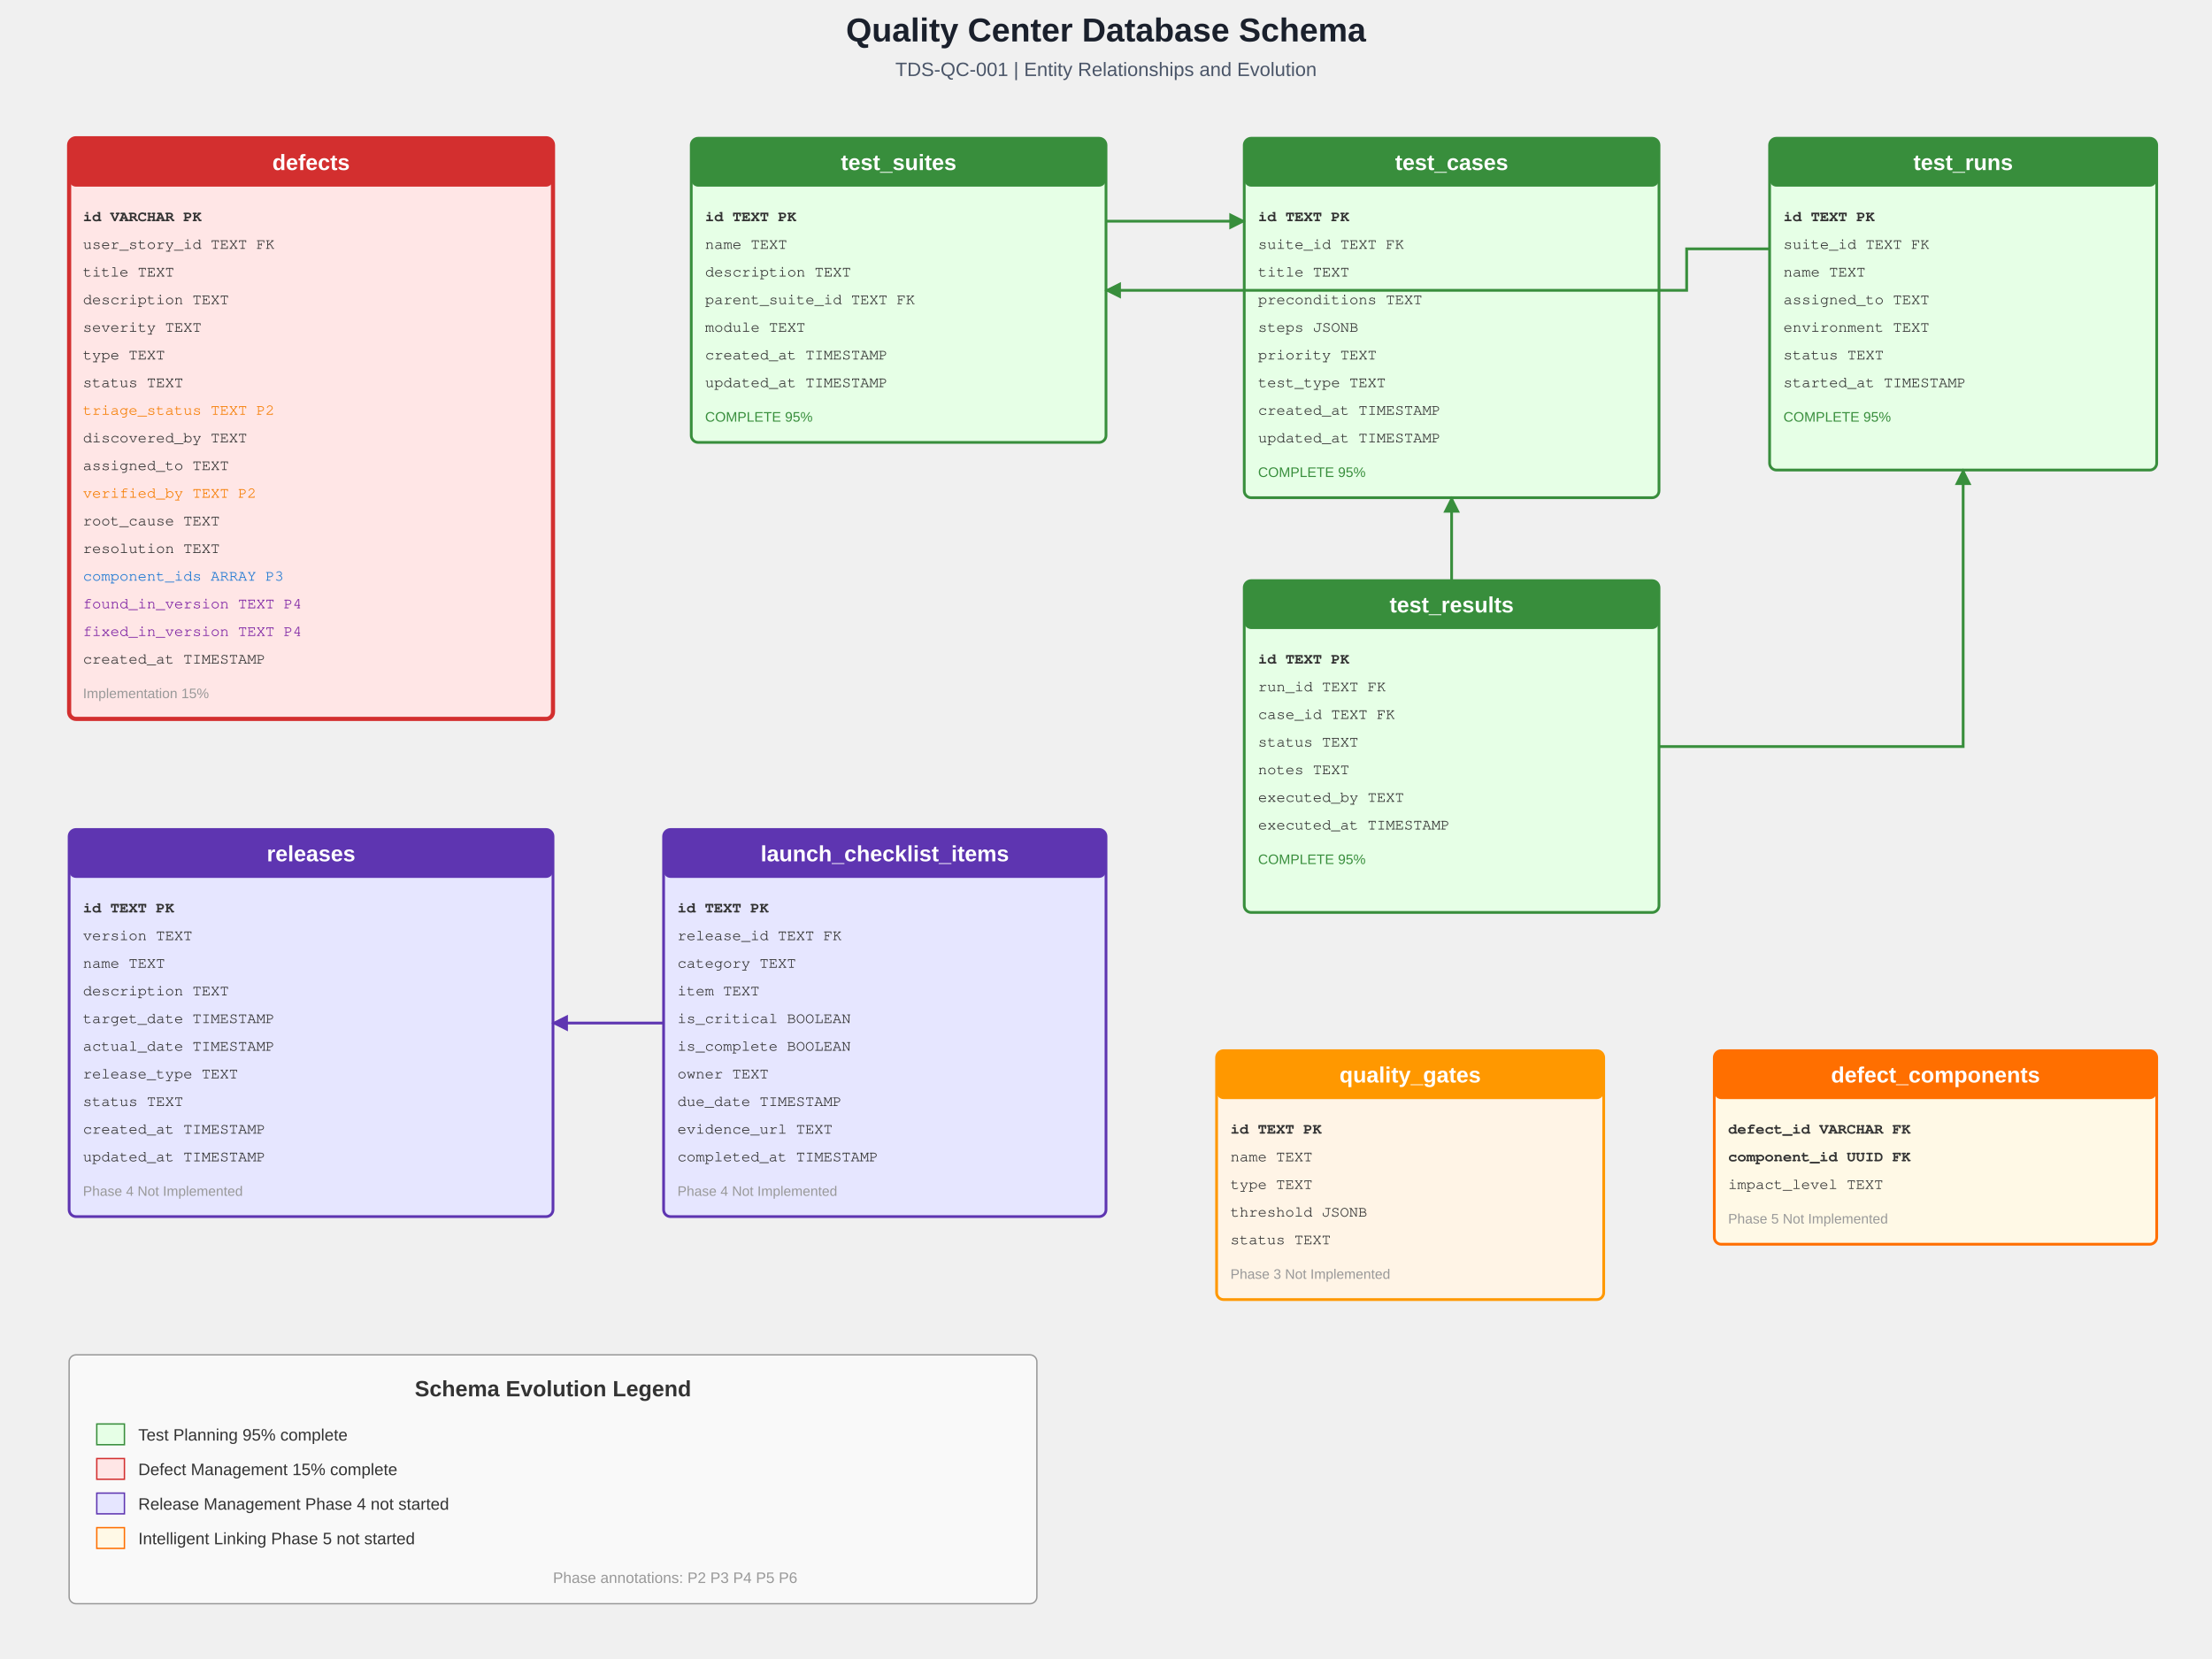
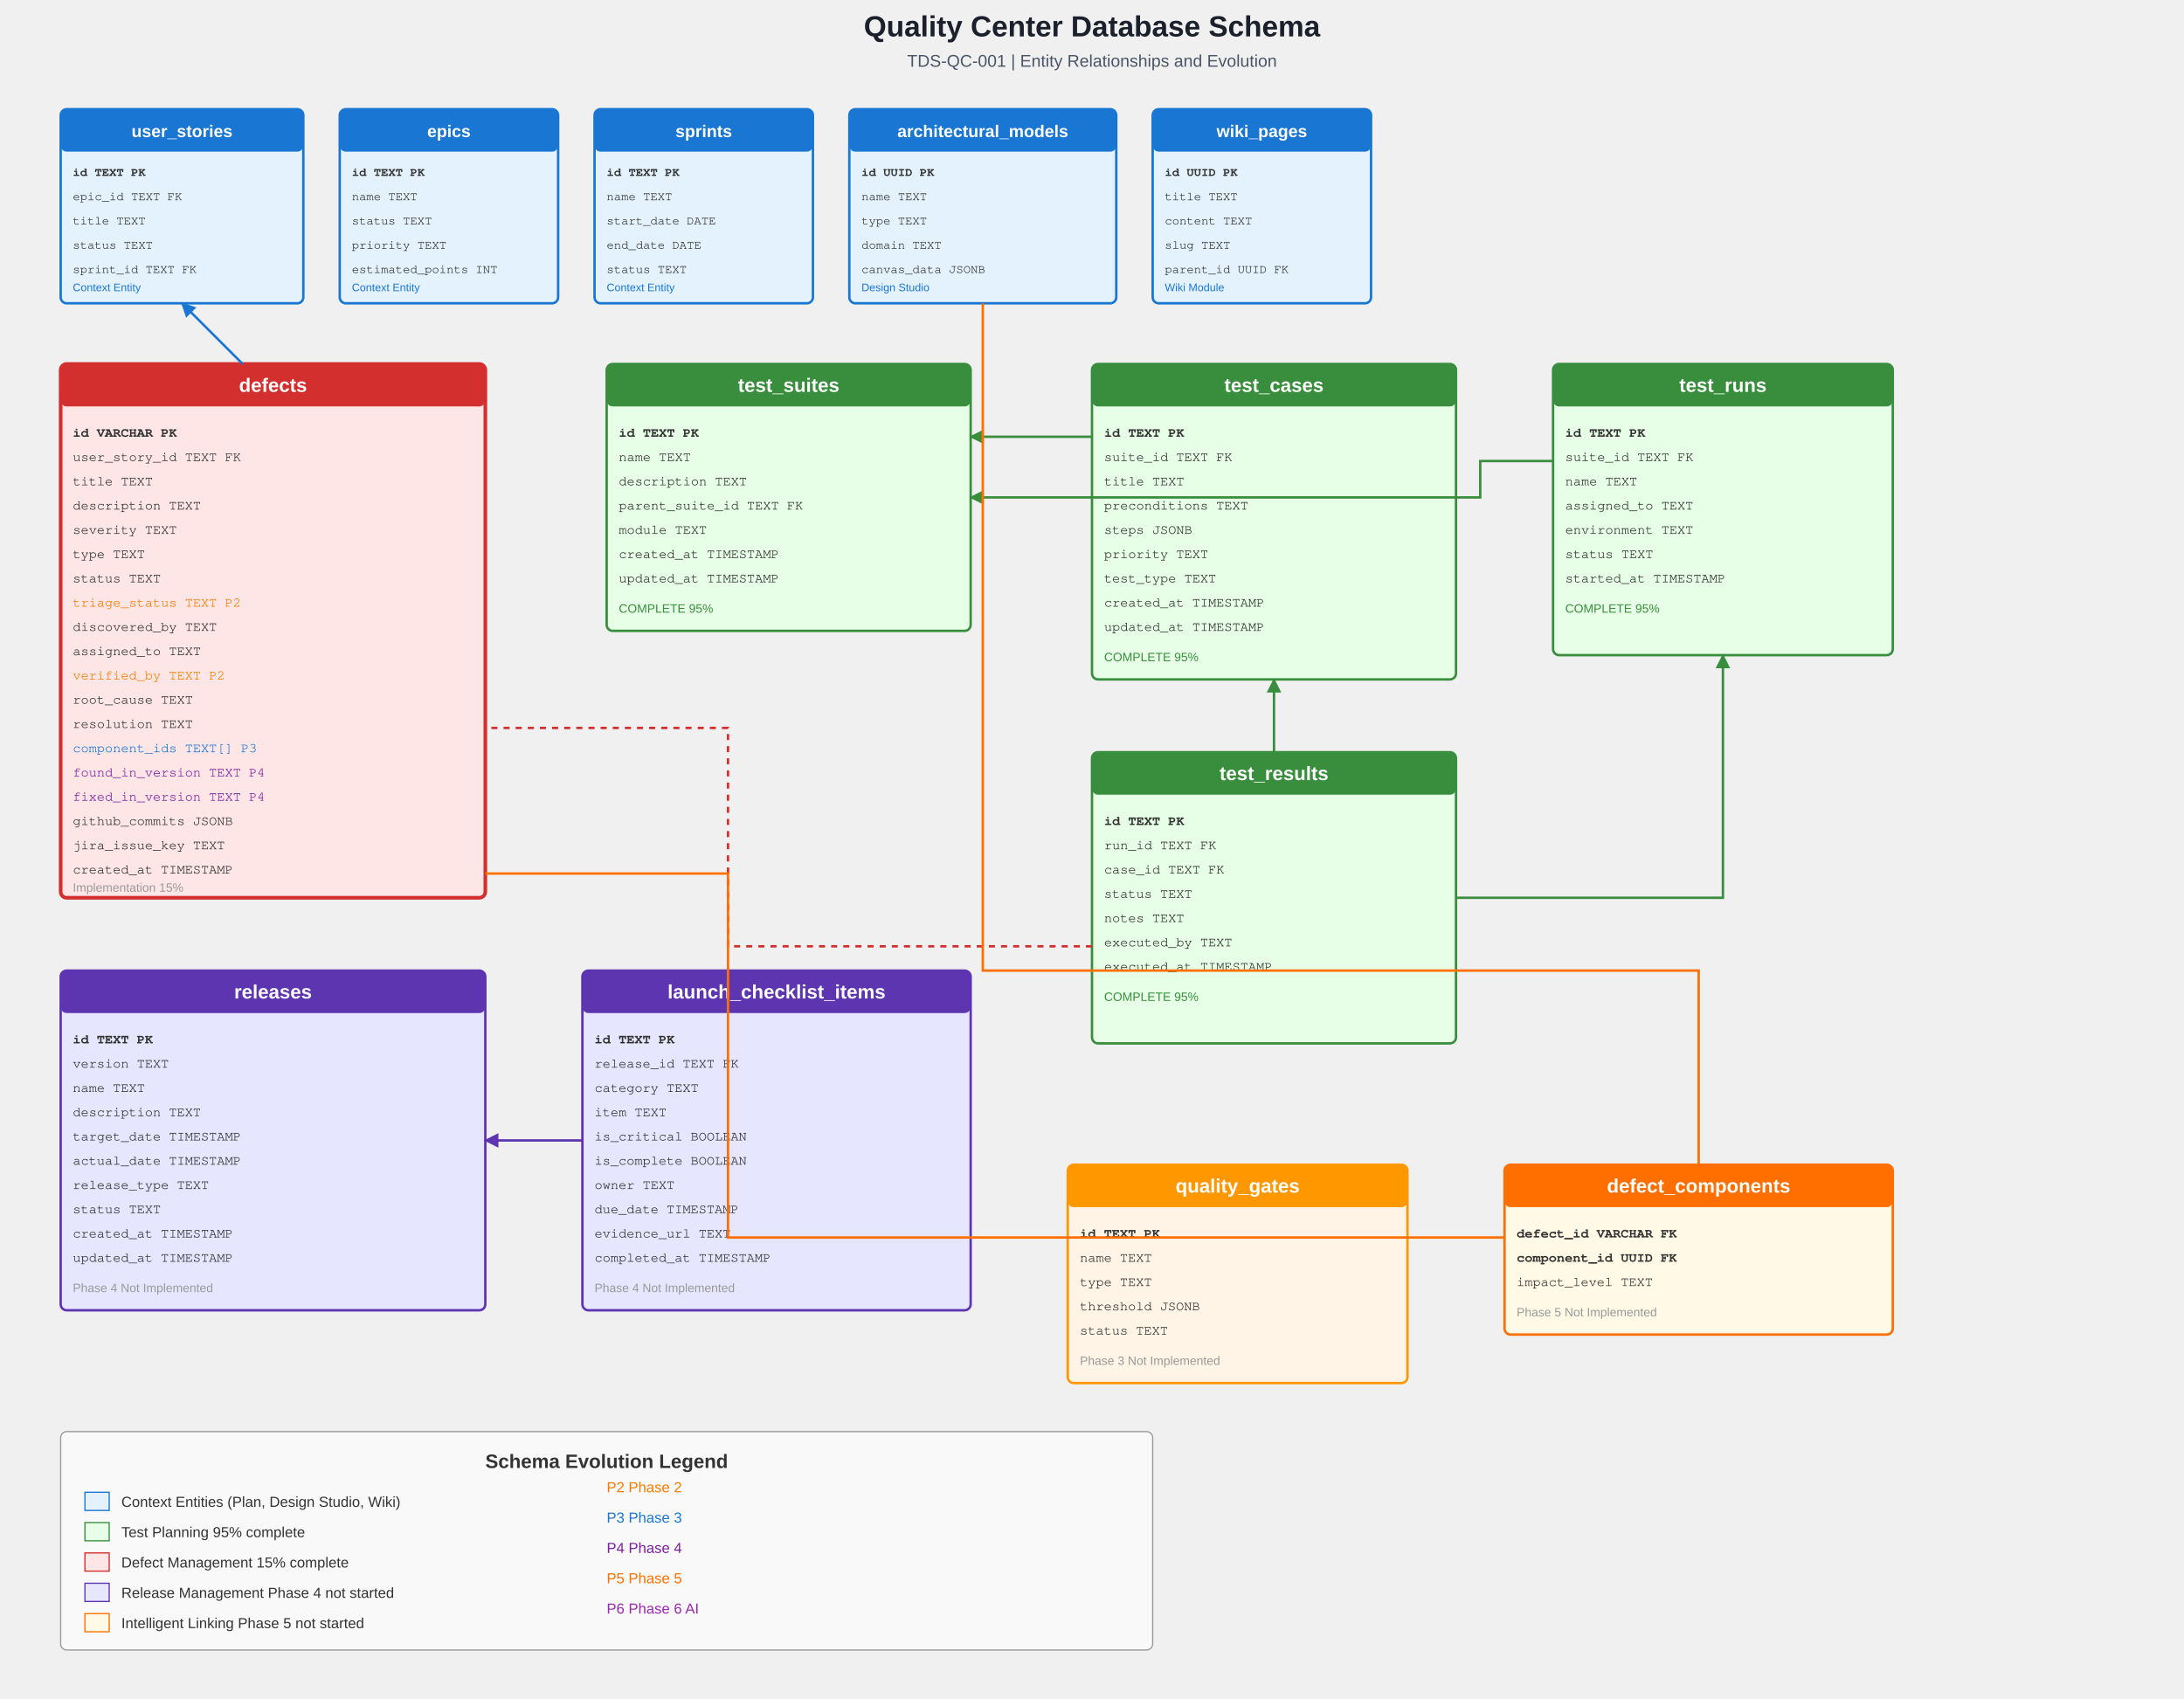
- <svg xmlns="http://www.w3.org/2000/svg" viewBox="0 0 1600 1200">
+ <svg xmlns="http://www.w3.org/2000/svg" viewBox="0 0 1800 1400">
  <defs>
    <marker id="arrow" viewBox="0 0 10 10" refX="9" refY="5" markerWidth="6" markerHeight="6" orient="auto">
      <path d="M 0 0 L 10 5 L 0 10 z" fill="#2d3748" />
    </marker>
    <marker id="arrow-green" viewBox="0 0 10 10" refX="9" refY="5" markerWidth="6" markerHeight="6" orient="auto">
      <path d="M 0 0 L 10 5 L 0 10 z" fill="#388e3c" />
    </marker>
    <marker id="arrow-purple" viewBox="0 0 10 10" refX="9" refY="5" markerWidth="6" markerHeight="6" orient="auto">
      <path d="M 0 0 L 10 5 L 0 10 z" fill="#5e35b1" />
    </marker>
+     <marker id="arrow-blue" viewBox="0 0 10 10" refX="9" refY="5" markerWidth="6" markerHeight="6" orient="auto">
+       <path d="M 0 0 L 10 5 L 0 10 z" fill="#1976d2" />
+     </marker>
  </defs>
-   <text x="800" y="30" font-family="Arial" font-size="24" font-weight="bold" text-anchor="middle" fill="#1a202c">Quality Center Database Schema</text>
-   <text x="800" y="55" font-family="Arial" font-size="14" text-anchor="middle" fill="#4a5568">TDS-QC-001 | Entity Relationships and Evolution</text>
-   <rect x="50" y="100" width="350" height="420" fill="#ffe6e6" stroke="#d32f2f" stroke-width="3" rx="5" />
-   <rect x="50" y="100" width="350" height="35" fill="#d32f2f" rx="5" />
-   <text x="225" y="123" font-family="Arial" font-size="16" font-weight="bold" text-anchor="middle" fill="#fff">defects</text>
-   <text x="60" y="160" font-family="Courier" font-size="11" font-weight="bold" fill="#333">id VARCHAR PK</text>
-   <text x="60" y="180" font-family="Courier" font-size="11" fill="#333">user_story_id TEXT FK</text>
-   <text x="60" y="200" font-family="Courier" font-size="11" fill="#333">title TEXT</text>
-   <text x="60" y="220" font-family="Courier" font-size="11" fill="#333">description TEXT</text>
-   <text x="60" y="240" font-family="Courier" font-size="11" fill="#333">severity TEXT</text>
-   <text x="60" y="260" font-family="Courier" font-size="11" fill="#333">type TEXT</text>
-   <text x="60" y="280" font-family="Courier" font-size="11" fill="#333">status TEXT</text>
-   <text x="60" y="300" font-family="Courier" font-size="11" fill="#f57c00">triage_status TEXT P2</text>
-   <text x="60" y="320" font-family="Courier" font-size="11" fill="#333">discovered_by TEXT</text>
-   <text x="60" y="340" font-family="Courier" font-size="11" fill="#333">assigned_to TEXT</text>
-   <text x="60" y="360" font-family="Courier" font-size="11" fill="#f57c00">verified_by TEXT P2</text>
-   <text x="60" y="380" font-family="Courier" font-size="11" fill="#333">root_cause TEXT</text>
-   <text x="60" y="400" font-family="Courier" font-size="11" fill="#333">resolution TEXT</text>
-   <text x="60" y="420" font-family="Courier" font-size="11" fill="#1976d2">component_ids ARRAY P3</text>
-   <text x="60" y="440" font-family="Courier" font-size="11" fill="#7b1fa2">found_in_version TEXT P4</text>
-   <text x="60" y="460" font-family="Courier" font-size="11" fill="#7b1fa2">fixed_in_version TEXT P4</text>
-   <text x="60" y="480" font-family="Courier" font-size="11" fill="#333">created_at TIMESTAMP</text>
-   <text x="60" y="505" font-family="Arial" font-size="10" fill="#999">Implementation 15%</text>
-   <rect x="500" y="100" width="300" height="220" fill="#e6ffe6" stroke="#388e3c" stroke-width="2" rx="5" />
-   <rect x="500" y="100" width="300" height="35" fill="#388e3c" rx="5" />
-   <text x="650" y="123" font-family="Arial" font-size="16" font-weight="bold" text-anchor="middle" fill="#fff">test_suites</text>
-   <text x="510" y="160" font-family="Courier" font-size="11" font-weight="bold" fill="#333">id TEXT PK</text>
-   <text x="510" y="180" font-family="Courier" font-size="11" fill="#333">name TEXT</text>
-   <text x="510" y="200" font-family="Courier" font-size="11" fill="#333">description TEXT</text>
-   <text x="510" y="220" font-family="Courier" font-size="11" fill="#333">parent_suite_id TEXT FK</text>
-   <text x="510" y="240" font-family="Courier" font-size="11" fill="#333">module TEXT</text>
-   <text x="510" y="260" font-family="Courier" font-size="11" fill="#333">created_at TIMESTAMP</text>
-   <text x="510" y="280" font-family="Courier" font-size="11" fill="#333">updated_at TIMESTAMP</text>
-   <text x="510" y="305" font-family="Arial" font-size="10" fill="#388e3c">COMPLETE 95%</text>
-   <rect x="900" y="100" width="300" height="260" fill="#e6ffe6" stroke="#388e3c" stroke-width="2" rx="5" />
-   <rect x="900" y="100" width="300" height="35" fill="#388e3c" rx="5" />
-   <text x="1050" y="123" font-family="Arial" font-size="16" font-weight="bold" text-anchor="middle" fill="#fff">test_cases</text>
-   <text x="910" y="160" font-family="Courier" font-size="11" font-weight="bold" fill="#333">id TEXT PK</text>
-   <text x="910" y="180" font-family="Courier" font-size="11" fill="#333">suite_id TEXT FK</text>
-   <text x="910" y="200" font-family="Courier" font-size="11" fill="#333">title TEXT</text>
-   <text x="910" y="220" font-family="Courier" font-size="11" fill="#333">preconditions TEXT</text>
-   <text x="910" y="240" font-family="Courier" font-size="11" fill="#333">steps JSONB</text>
-   <text x="910" y="260" font-family="Courier" font-size="11" fill="#333">priority TEXT</text>
-   <text x="910" y="280" font-family="Courier" font-size="11" fill="#333">test_type TEXT</text>
-   <text x="910" y="300" font-family="Courier" font-size="11" fill="#333">created_at TIMESTAMP</text>
-   <text x="910" y="320" font-family="Courier" font-size="11" fill="#333">updated_at TIMESTAMP</text>
-   <text x="910" y="345" font-family="Arial" font-size="10" fill="#388e3c">COMPLETE 95%</text>
-   <rect x="1280" y="100" width="280" height="240" fill="#e6ffe6" stroke="#388e3c" stroke-width="2" rx="5" />
-   <rect x="1280" y="100" width="280" height="35" fill="#388e3c" rx="5" />
-   <text x="1420" y="123" font-family="Arial" font-size="16" font-weight="bold" text-anchor="middle" fill="#fff">test_runs</text>
-   <text x="1290" y="160" font-family="Courier" font-size="11" font-weight="bold" fill="#333">id TEXT PK</text>
-   <text x="1290" y="180" font-family="Courier" font-size="11" fill="#333">suite_id TEXT FK</text>
-   <text x="1290" y="200" font-family="Courier" font-size="11" fill="#333">name TEXT</text>
-   <text x="1290" y="220" font-family="Courier" font-size="11" fill="#333">assigned_to TEXT</text>
-   <text x="1290" y="240" font-family="Courier" font-size="11" fill="#333">environment TEXT</text>
-   <text x="1290" y="260" font-family="Courier" font-size="11" fill="#333">status TEXT</text>
-   <text x="1290" y="280" font-family="Courier" font-size="11" fill="#333">started_at TIMESTAMP</text>
-   <text x="1290" y="305" font-family="Arial" font-size="10" fill="#388e3c">COMPLETE 95%</text>
-   <rect x="900" y="420" width="300" height="240" fill="#e6ffe6" stroke="#388e3c" stroke-width="2" rx="5" />
-   <rect x="900" y="420" width="300" height="35" fill="#388e3c" rx="5" />
-   <text x="1050" y="443" font-family="Arial" font-size="16" font-weight="bold" text-anchor="middle" fill="#fff">test_results</text>
-   <text x="910" y="480" font-family="Courier" font-size="11" font-weight="bold" fill="#333">id TEXT PK</text>
-   <text x="910" y="500" font-family="Courier" font-size="11" fill="#333">run_id TEXT FK</text>
-   <text x="910" y="520" font-family="Courier" font-size="11" fill="#333">case_id TEXT FK</text>
-   <text x="910" y="540" font-family="Courier" font-size="11" fill="#333">status TEXT</text>
-   <text x="910" y="560" font-family="Courier" font-size="11" fill="#333">notes TEXT</text>
-   <text x="910" y="580" font-family="Courier" font-size="11" fill="#333">executed_by TEXT</text>
-   <text x="910" y="600" font-family="Courier" font-size="11" fill="#333">executed_at TIMESTAMP</text>
-   <text x="910" y="625" font-family="Arial" font-size="10" fill="#388e3c">COMPLETE 95%</text>
-   <rect x="50" y="600" width="350" height="280" fill="#e6e6ff" stroke="#5e35b1" stroke-width="2" rx="5" />
-   <rect x="50" y="600" width="350" height="35" fill="#5e35b1" rx="5" />
-   <text x="225" y="623" font-family="Arial" font-size="16" font-weight="bold" text-anchor="middle" fill="#fff">releases</text>
-   <text x="60" y="660" font-family="Courier" font-size="11" font-weight="bold" fill="#333">id TEXT PK</text>
-   <text x="60" y="680" font-family="Courier" font-size="11" fill="#333">version TEXT</text>
-   <text x="60" y="700" font-family="Courier" font-size="11" fill="#333">name TEXT</text>
-   <text x="60" y="720" font-family="Courier" font-size="11" fill="#333">description TEXT</text>
-   <text x="60" y="740" font-family="Courier" font-size="11" fill="#333">target_date TIMESTAMP</text>
-   <text x="60" y="760" font-family="Courier" font-size="11" fill="#333">actual_date TIMESTAMP</text>
-   <text x="60" y="780" font-family="Courier" font-size="11" fill="#333">release_type TEXT</text>
-   <text x="60" y="800" font-family="Courier" font-size="11" fill="#333">status TEXT</text>
-   <text x="60" y="820" font-family="Courier" font-size="11" fill="#333">created_at TIMESTAMP</text>
-   <text x="60" y="840" font-family="Courier" font-size="11" fill="#333">updated_at TIMESTAMP</text>
-   <text x="60" y="865" font-family="Arial" font-size="10" fill="#999">Phase 4 Not Implemented</text>
-   <rect x="480" y="600" width="320" height="280" fill="#e6e6ff" stroke="#5e35b1" stroke-width="2" rx="5" />
-   <rect x="480" y="600" width="320" height="35" fill="#5e35b1" rx="5" />
-   <text x="640" y="623" font-family="Arial" font-size="16" font-weight="bold" text-anchor="middle" fill="#fff">launch_checklist_items</text>
-   <text x="490" y="660" font-family="Courier" font-size="11" font-weight="bold" fill="#333">id TEXT PK</text>
-   <text x="490" y="680" font-family="Courier" font-size="11" fill="#333">release_id TEXT FK</text>
-   <text x="490" y="700" font-family="Courier" font-size="11" fill="#333">category TEXT</text>
-   <text x="490" y="720" font-family="Courier" font-size="11" fill="#333">item TEXT</text>
-   <text x="490" y="740" font-family="Courier" font-size="11" fill="#333">is_critical BOOLEAN</text>
-   <text x="490" y="760" font-family="Courier" font-size="11" fill="#333">is_complete BOOLEAN</text>
-   <text x="490" y="780" font-family="Courier" font-size="11" fill="#333">owner TEXT</text>
-   <text x="490" y="800" font-family="Courier" font-size="11" fill="#333">due_date TIMESTAMP</text>
-   <text x="490" y="820" font-family="Courier" font-size="11" fill="#333">evidence_url TEXT</text>
-   <text x="490" y="840" font-family="Courier" font-size="11" fill="#333">completed_at TIMESTAMP</text>
-   <text x="490" y="865" font-family="Arial" font-size="10" fill="#999">Phase 4 Not Implemented</text>
-   <rect x="880" y="760" width="280" height="180" fill="#fff4e6" stroke="#ff9800" stroke-width="2" rx="5" />
-   <rect x="880" y="760" width="280" height="35" fill="#ff9800" rx="5" />
-   <text x="1020" y="783" font-family="Arial" font-size="16" font-weight="bold" text-anchor="middle" fill="#fff">quality_gates</text>
-   <text x="890" y="820" font-family="Courier" font-size="11" font-weight="bold" fill="#333">id TEXT PK</text>
-   <text x="890" y="840" font-family="Courier" font-size="11" fill="#333">name TEXT</text>
-   <text x="890" y="860" font-family="Courier" font-size="11" fill="#333">type TEXT</text>
-   <text x="890" y="880" font-family="Courier" font-size="11" fill="#333">threshold JSONB</text>
-   <text x="890" y="900" font-family="Courier" font-size="11" fill="#333">status TEXT</text>
-   <text x="890" y="925" font-family="Arial" font-size="10" fill="#999">Phase 3 Not Implemented</text>
-   <rect x="1240" y="760" width="320" height="140" fill="#fff9e6" stroke="#ff6f00" stroke-width="2" rx="5" />
-   <rect x="1240" y="760" width="320" height="35" fill="#ff6f00" rx="5" />
-   <text x="1400" y="783" font-family="Arial" font-size="16" font-weight="bold" text-anchor="middle" fill="#fff">defect_components</text>
-   <text x="1250" y="820" font-family="Courier" font-size="11" font-weight="bold" fill="#333">defect_id VARCHAR FK</text>
-   <text x="1250" y="840" font-family="Courier" font-size="11" font-weight="bold" fill="#333">component_id UUID FK</text>
-   <text x="1250" y="860" font-family="Courier" font-size="11" fill="#333">impact_level TEXT</text>
-   <text x="1250" y="885" font-family="Arial" font-size="10" fill="#999">Phase 5 Not Implemented</text>
-   <path d="M 800 160 L 900 160" stroke="#388e3c" stroke-width="2" fill="none" marker-end="url(#arrow-green)" />
-   <path d="M 1280 180 L 1220 180 L 1220 210 L 800 210" stroke="#388e3c" stroke-width="2" fill="none" marker-end="url(#arrow-green)" />
-   <path d="M 1200 540 L 1420 540 L 1420 340" stroke="#388e3c" stroke-width="2" fill="none" marker-end="url(#arrow-green)" />
-   <path d="M 1050 420 L 1050 360" stroke="#388e3c" stroke-width="2" fill="none" marker-end="url(#arrow-green)" />
-   <path d="M 480 740 L 400 740" stroke="#5e35b1" stroke-width="2" fill="none" marker-end="url(#arrow-purple)" />
-   <rect x="50" y="980" width="700" height="180" fill="#f9f9f9" stroke="#999" stroke-width="1" rx="5" />
-   <text x="400" y="1010" font-family="Arial" font-size="16" font-weight="bold" text-anchor="middle" fill="#333">Schema Evolution Legend</text>
-   <rect x="70" y="1030" width="20" height="15" fill="#e6ffe6" stroke="#388e3c" stroke-width="1" />
-   <text x="100" y="1042" font-family="Arial" font-size="12" fill="#333">Test Planning 95% complete</text>
-   <rect x="70" y="1055" width="20" height="15" fill="#ffe6e6" stroke="#d32f2f" stroke-width="1" />
-   <text x="100" y="1067" font-family="Arial" font-size="12" fill="#333">Defect Management 15% complete</text>
-   <rect x="70" y="1080" width="20" height="15" fill="#e6e6ff" stroke="#5e35b1" stroke-width="1" />
-   <text x="100" y="1092" font-family="Arial" font-size="12" fill="#333">Release Management Phase 4 not started</text>
-   <rect x="70" y="1105" width="20" height="15" fill="#fff9e6" stroke="#ff6f00" stroke-width="1" />
-   <text x="100" y="1117" font-family="Arial" font-size="12" fill="#333">Intelligent Linking Phase 5 not started</text>
-   <text x="400" y="1145" font-family="Arial" font-size="11" fill="#999">Phase annotations: P2 P3 P4 P5 P6</text>
+   <text x="900" y="30" font-family="Arial" font-size="24" font-weight="bold" text-anchor="middle" fill="#1a202c">Quality Center Database Schema</text>
+   <text x="900" y="55" font-family="Arial" font-size="14" text-anchor="middle" fill="#4a5568">TDS-QC-001 | Entity Relationships and Evolution</text>
+   <rect x="50" y="90" width="200" height="160" fill="#e3f2fd" stroke="#1976d2" stroke-width="2" rx="5" />
+   <rect x="50" y="90" width="200" height="35" fill="#1976d2" rx="5" />
+   <text x="150" y="113" font-family="Arial" font-size="14" font-weight="bold" text-anchor="middle" fill="#fff">user_stories</text>
+   <text x="60" y="145" font-family="Courier" font-size="10" font-weight="bold" fill="#333">id TEXT PK</text>
+   <text x="60" y="165" font-family="Courier" font-size="10" fill="#333">epic_id TEXT FK</text>
+   <text x="60" y="185" font-family="Courier" font-size="10" fill="#333">title TEXT</text>
+   <text x="60" y="205" font-family="Courier" font-size="10" fill="#333">status TEXT</text>
+   <text x="60" y="225" font-family="Courier" font-size="10" fill="#333">sprint_id TEXT FK</text>
+   <text x="60" y="240" font-family="Arial" font-size="9" fill="#1976d2">Context Entity</text>
+   <rect x="280" y="90" width="180" height="160" fill="#e3f2fd" stroke="#1976d2" stroke-width="2" rx="5" />
+   <rect x="280" y="90" width="180" height="35" fill="#1976d2" rx="5" />
+   <text x="370" y="113" font-family="Arial" font-size="14" font-weight="bold" text-anchor="middle" fill="#fff">epics</text>
+   <text x="290" y="145" font-family="Courier" font-size="10" font-weight="bold" fill="#333">id TEXT PK</text>
+   <text x="290" y="165" font-family="Courier" font-size="10" fill="#333">name TEXT</text>
+   <text x="290" y="185" font-family="Courier" font-size="10" fill="#333">status TEXT</text>
+   <text x="290" y="205" font-family="Courier" font-size="10" fill="#333">priority TEXT</text>
+   <text x="290" y="225" font-family="Courier" font-size="10" fill="#333">estimated_points INT</text>
+   <text x="290" y="240" font-family="Arial" font-size="9" fill="#1976d2">Context Entity</text>
+   <rect x="490" y="90" width="180" height="160" fill="#e3f2fd" stroke="#1976d2" stroke-width="2" rx="5" />
+   <rect x="490" y="90" width="180" height="35" fill="#1976d2" rx="5" />
+   <text x="580" y="113" font-family="Arial" font-size="14" font-weight="bold" text-anchor="middle" fill="#fff">sprints</text>
+   <text x="500" y="145" font-family="Courier" font-size="10" font-weight="bold" fill="#333">id TEXT PK</text>
+   <text x="500" y="165" font-family="Courier" font-size="10" fill="#333">name TEXT</text>
+   <text x="500" y="185" font-family="Courier" font-size="10" fill="#333">start_date DATE</text>
+   <text x="500" y="205" font-family="Courier" font-size="10" fill="#333">end_date DATE</text>
+   <text x="500" y="225" font-family="Courier" font-size="10" fill="#333">status TEXT</text>
+   <text x="500" y="240" font-family="Arial" font-size="9" fill="#1976d2">Context Entity</text>
+   <rect x="700" y="90" width="220" height="160" fill="#e3f2fd" stroke="#1976d2" stroke-width="2" rx="5" />
+   <rect x="700" y="90" width="220" height="35" fill="#1976d2" rx="5" />
+   <text x="810" y="113" font-family="Arial" font-size="14" font-weight="bold" text-anchor="middle" fill="#fff">architectural_models</text>
+   <text x="710" y="145" font-family="Courier" font-size="10" font-weight="bold" fill="#333">id UUID PK</text>
+   <text x="710" y="165" font-family="Courier" font-size="10" fill="#333">name TEXT</text>
+   <text x="710" y="185" font-family="Courier" font-size="10" fill="#333">type TEXT</text>
+   <text x="710" y="205" font-family="Courier" font-size="10" fill="#333">domain TEXT</text>
+   <text x="710" y="225" font-family="Courier" font-size="10" fill="#333">canvas_data JSONB</text>
+   <text x="710" y="240" font-family="Arial" font-size="9" fill="#1976d2">Design Studio</text>
+   <rect x="950" y="90" width="180" height="160" fill="#e3f2fd" stroke="#1976d2" stroke-width="2" rx="5" />
+   <rect x="950" y="90" width="180" height="35" fill="#1976d2" rx="5" />
+   <text x="1040" y="113" font-family="Arial" font-size="14" font-weight="bold" text-anchor="middle" fill="#fff">wiki_pages</text>
+   <text x="960" y="145" font-family="Courier" font-size="10" font-weight="bold" fill="#333">id UUID PK</text>
+   <text x="960" y="165" font-family="Courier" font-size="10" fill="#333">title TEXT</text>
+   <text x="960" y="185" font-family="Courier" font-size="10" fill="#333">content TEXT</text>
+   <text x="960" y="205" font-family="Courier" font-size="10" fill="#333">slug TEXT</text>
+   <text x="960" y="225" font-family="Courier" font-size="10" fill="#333">parent_id UUID FK</text>
+   <text x="960" y="240" font-family="Arial" font-size="9" fill="#1976d2">Wiki Module</text>
+   <rect x="50" y="300" width="350" height="440" fill="#ffe6e6" stroke="#d32f2f" stroke-width="3" rx="5" />
+   <rect x="50" y="300" width="350" height="35" fill="#d32f2f" rx="5" />
+   <text x="225" y="323" font-family="Arial" font-size="16" font-weight="bold" text-anchor="middle" fill="#fff">defects</text>
+   <text x="60" y="360" font-family="Courier" font-size="11" font-weight="bold" fill="#333">id VARCHAR PK</text>
+   <text x="60" y="380" font-family="Courier" font-size="11" fill="#333">user_story_id TEXT FK</text>
+   <text x="60" y="400" font-family="Courier" font-size="11" fill="#333">title TEXT</text>
+   <text x="60" y="420" font-family="Courier" font-size="11" fill="#333">description TEXT</text>
+   <text x="60" y="440" font-family="Courier" font-size="11" fill="#333">severity TEXT</text>
+   <text x="60" y="460" font-family="Courier" font-size="11" fill="#333">type TEXT</text>
+   <text x="60" y="480" font-family="Courier" font-size="11" fill="#333">status TEXT</text>
+   <text x="60" y="500" font-family="Courier" font-size="11" fill="#f57c00">triage_status TEXT P2</text>
+   <text x="60" y="520" font-family="Courier" font-size="11" fill="#333">discovered_by TEXT</text>
+   <text x="60" y="540" font-family="Courier" font-size="11" fill="#333">assigned_to TEXT</text>
+   <text x="60" y="560" font-family="Courier" font-size="11" fill="#f57c00">verified_by TEXT P2</text>
+   <text x="60" y="580" font-family="Courier" font-size="11" fill="#333">root_cause TEXT</text>
+   <text x="60" y="600" font-family="Courier" font-size="11" fill="#333">resolution TEXT</text>
+   <text x="60" y="620" font-family="Courier" font-size="11" fill="#1976d2">component_ids TEXT[] P3</text>
+   <text x="60" y="640" font-family="Courier" font-size="11" fill="#7b1fa2">found_in_version TEXT P4</text>
+   <text x="60" y="660" font-family="Courier" font-size="11" fill="#7b1fa2">fixed_in_version TEXT P4</text>
+   <text x="60" y="680" font-family="Courier" font-size="11" fill="#333">github_commits JSONB</text>
+   <text x="60" y="700" font-family="Courier" font-size="11" fill="#333">jira_issue_key TEXT</text>
+   <text x="60" y="720" font-family="Courier" font-size="11" fill="#333">created_at TIMESTAMP</text>
+   <text x="60" y="735" font-family="Arial" font-size="10" fill="#999">Implementation 15%</text>
+   <rect x="500" y="300" width="300" height="220" fill="#e6ffe6" stroke="#388e3c" stroke-width="2" rx="5" />
+   <rect x="500" y="300" width="300" height="35" fill="#388e3c" rx="5" />
+   <text x="650" y="323" font-family="Arial" font-size="16" font-weight="bold" text-anchor="middle" fill="#fff">test_suites</text>
+   <text x="510" y="360" font-family="Courier" font-size="11" font-weight="bold" fill="#333">id TEXT PK</text>
+   <text x="510" y="380" font-family="Courier" font-size="11" fill="#333">name TEXT</text>
+   <text x="510" y="400" font-family="Courier" font-size="11" fill="#333">description TEXT</text>
+   <text x="510" y="420" font-family="Courier" font-size="11" fill="#333">parent_suite_id TEXT FK</text>
+   <text x="510" y="440" font-family="Courier" font-size="11" fill="#333">module TEXT</text>
+   <text x="510" y="460" font-family="Courier" font-size="11" fill="#333">created_at TIMESTAMP</text>
+   <text x="510" y="480" font-family="Courier" font-size="11" fill="#333">updated_at TIMESTAMP</text>
+   <text x="510" y="505" font-family="Arial" font-size="10" fill="#388e3c">COMPLETE 95%</text>
+   <rect x="900" y="300" width="300" height="260" fill="#e6ffe6" stroke="#388e3c" stroke-width="2" rx="5" />
+   <rect x="900" y="300" width="300" height="35" fill="#388e3c" rx="5" />
+   <text x="1050" y="323" font-family="Arial" font-size="16" font-weight="bold" text-anchor="middle" fill="#fff">test_cases</text>
+   <text x="910" y="360" font-family="Courier" font-size="11" font-weight="bold" fill="#333">id TEXT PK</text>
+   <text x="910" y="380" font-family="Courier" font-size="11" fill="#333">suite_id TEXT FK</text>
+   <text x="910" y="400" font-family="Courier" font-size="11" fill="#333">title TEXT</text>
+   <text x="910" y="420" font-family="Courier" font-size="11" fill="#333">preconditions TEXT</text>
+   <text x="910" y="440" font-family="Courier" font-size="11" fill="#333">steps JSONB</text>
+   <text x="910" y="460" font-family="Courier" font-size="11" fill="#333">priority TEXT</text>
+   <text x="910" y="480" font-family="Courier" font-size="11" fill="#333">test_type TEXT</text>
+   <text x="910" y="500" font-family="Courier" font-size="11" fill="#333">created_at TIMESTAMP</text>
+   <text x="910" y="520" font-family="Courier" font-size="11" fill="#333">updated_at TIMESTAMP</text>
+   <text x="910" y="545" font-family="Arial" font-size="10" fill="#388e3c">COMPLETE 95%</text>
+   <rect x="1280" y="300" width="280" height="240" fill="#e6ffe6" stroke="#388e3c" stroke-width="2" rx="5" />
+   <rect x="1280" y="300" width="280" height="35" fill="#388e3c" rx="5" />
+   <text x="1420" y="323" font-family="Arial" font-size="16" font-weight="bold" text-anchor="middle" fill="#fff">test_runs</text>
+   <text x="1290" y="360" font-family="Courier" font-size="11" font-weight="bold" fill="#333">id TEXT PK</text>
+   <text x="1290" y="380" font-family="Courier" font-size="11" fill="#333">suite_id TEXT FK</text>
+   <text x="1290" y="400" font-family="Courier" font-size="11" fill="#333">name TEXT</text>
+   <text x="1290" y="420" font-family="Courier" font-size="11" fill="#333">assigned_to TEXT</text>
+   <text x="1290" y="440" font-family="Courier" font-size="11" fill="#333">environment TEXT</text>
+   <text x="1290" y="460" font-family="Courier" font-size="11" fill="#333">status TEXT</text>
+   <text x="1290" y="480" font-family="Courier" font-size="11" fill="#333">started_at TIMESTAMP</text>
+   <text x="1290" y="505" font-family="Arial" font-size="10" fill="#388e3c">COMPLETE 95%</text>
+   <rect x="900" y="620" width="300" height="240" fill="#e6ffe6" stroke="#388e3c" stroke-width="2" rx="5" />
+   <rect x="900" y="620" width="300" height="35" fill="#388e3c" rx="5" />
+   <text x="1050" y="643" font-family="Arial" font-size="16" font-weight="bold" text-anchor="middle" fill="#fff">test_results</text>
+   <text x="910" y="680" font-family="Courier" font-size="11" font-weight="bold" fill="#333">id TEXT PK</text>
+   <text x="910" y="700" font-family="Courier" font-size="11" fill="#333">run_id TEXT FK</text>
+   <text x="910" y="720" font-family="Courier" font-size="11" fill="#333">case_id TEXT FK</text>
+   <text x="910" y="740" font-family="Courier" font-size="11" fill="#333">status TEXT</text>
+   <text x="910" y="760" font-family="Courier" font-size="11" fill="#333">notes TEXT</text>
+   <text x="910" y="780" font-family="Courier" font-size="11" fill="#333">executed_by TEXT</text>
+   <text x="910" y="800" font-family="Courier" font-size="11" fill="#333">executed_at TIMESTAMP</text>
+   <text x="910" y="825" font-family="Arial" font-size="10" fill="#388e3c">COMPLETE 95%</text>
+   <rect x="50" y="800" width="350" height="280" fill="#e6e6ff" stroke="#5e35b1" stroke-width="2" rx="5" />
+   <rect x="50" y="800" width="350" height="35" fill="#5e35b1" rx="5" />
+   <text x="225" y="823" font-family="Arial" font-size="16" font-weight="bold" text-anchor="middle" fill="#fff">releases</text>
+   <text x="60" y="860" font-family="Courier" font-size="11" font-weight="bold" fill="#333">id TEXT PK</text>
+   <text x="60" y="880" font-family="Courier" font-size="11" fill="#333">version TEXT</text>
+   <text x="60" y="900" font-family="Courier" font-size="11" fill="#333">name TEXT</text>
+   <text x="60" y="920" font-family="Courier" font-size="11" fill="#333">description TEXT</text>
+   <text x="60" y="940" font-family="Courier" font-size="11" fill="#333">target_date TIMESTAMP</text>
+   <text x="60" y="960" font-family="Courier" font-size="11" fill="#333">actual_date TIMESTAMP</text>
+   <text x="60" y="980" font-family="Courier" font-size="11" fill="#333">release_type TEXT</text>
+   <text x="60" y="1000" font-family="Courier" font-size="11" fill="#333">status TEXT</text>
+   <text x="60" y="1020" font-family="Courier" font-size="11" fill="#333">created_at TIMESTAMP</text>
+   <text x="60" y="1040" font-family="Courier" font-size="11" fill="#333">updated_at TIMESTAMP</text>
+   <text x="60" y="1065" font-family="Arial" font-size="10" fill="#999">Phase 4 Not Implemented</text>
+   <rect x="480" y="800" width="320" height="280" fill="#e6e6ff" stroke="#5e35b1" stroke-width="2" rx="5" />
+   <rect x="480" y="800" width="320" height="35" fill="#5e35b1" rx="5" />
+   <text x="640" y="823" font-family="Arial" font-size="16" font-weight="bold" text-anchor="middle" fill="#fff">launch_checklist_items</text>
+   <text x="490" y="860" font-family="Courier" font-size="11" font-weight="bold" fill="#333">id TEXT PK</text>
+   <text x="490" y="880" font-family="Courier" font-size="11" fill="#333">release_id TEXT FK</text>
+   <text x="490" y="900" font-family="Courier" font-size="11" fill="#333">category TEXT</text>
+   <text x="490" y="920" font-family="Courier" font-size="11" fill="#333">item TEXT</text>
+   <text x="490" y="940" font-family="Courier" font-size="11" fill="#333">is_critical BOOLEAN</text>
+   <text x="490" y="960" font-family="Courier" font-size="11" fill="#333">is_complete BOOLEAN</text>
+   <text x="490" y="980" font-family="Courier" font-size="11" fill="#333">owner TEXT</text>
+   <text x="490" y="1000" font-family="Courier" font-size="11" fill="#333">due_date TIMESTAMP</text>
+   <text x="490" y="1020" font-family="Courier" font-size="11" fill="#333">evidence_url TEXT</text>
+   <text x="490" y="1040" font-family="Courier" font-size="11" fill="#333">completed_at TIMESTAMP</text>
+   <text x="490" y="1065" font-family="Arial" font-size="10" fill="#999">Phase 4 Not Implemented</text>
+   <rect x="880" y="960" width="280" height="180" fill="#fff4e6" stroke="#ff9800" stroke-width="2" rx="5" />
+   <rect x="880" y="960" width="280" height="35" fill="#ff9800" rx="5" />
+   <text x="1020" y="983" font-family="Arial" font-size="16" font-weight="bold" text-anchor="middle" fill="#fff">quality_gates</text>
+   <text x="890" y="1020" font-family="Courier" font-size="11" font-weight="bold" fill="#333">id TEXT PK</text>
+   <text x="890" y="1040" font-family="Courier" font-size="11" fill="#333">name TEXT</text>
+   <text x="890" y="1060" font-family="Courier" font-size="11" fill="#333">type TEXT</text>
+   <text x="890" y="1080" font-family="Courier" font-size="11" fill="#333">threshold JSONB</text>
+   <text x="890" y="1100" font-family="Courier" font-size="11" fill="#333">status TEXT</text>
+   <text x="890" y="1125" font-family="Arial" font-size="10" fill="#999">Phase 3 Not Implemented</text>
+   <rect x="1240" y="960" width="320" height="140" fill="#fff9e6" stroke="#ff6f00" stroke-width="2" rx="5" />
+   <rect x="1240" y="960" width="320" height="35" fill="#ff6f00" rx="5" />
+   <text x="1400" y="983" font-family="Arial" font-size="16" font-weight="bold" text-anchor="middle" fill="#fff">defect_components</text>
+   <text x="1250" y="1020" font-family="Courier" font-size="11" font-weight="bold" fill="#333">defect_id VARCHAR FK</text>
+   <text x="1250" y="1040" font-family="Courier" font-size="11" font-weight="bold" fill="#333">component_id UUID FK</text>
+   <text x="1250" y="1060" font-family="Courier" font-size="11" fill="#333">impact_level TEXT</text>
+   <text x="1250" y="1085" font-family="Arial" font-size="10" fill="#999">Phase 5 Not Implemented</text>
+   <path d="M 200 300 L 150 250" stroke="#1976d2" stroke-width="2" fill="none" marker-end="url(#arrow-blue)" />
+   <path d="M 900 360 L 800 360" stroke="#388e3c" stroke-width="2" fill="none" marker-end="url(#arrow-green)" />
+   <path d="M 1280 380 L 1220 380 L 1220 410 L 800 410" stroke="#388e3c" stroke-width="2" fill="none" marker-end="url(#arrow-green)" />
+   <path d="M 1200 740 L 1420 740 L 1420 540" stroke="#388e3c" stroke-width="2" fill="none" marker-end="url(#arrow-green)" />
+   <path d="M 1050 620 L 1050 560" stroke="#388e3c" stroke-width="2" fill="none" marker-end="url(#arrow-green)" />
+   <path d="M 900 780 L 600 780 L 600 600 L 400 600" stroke="#d32f2f" stroke-width="2" stroke-dasharray="5,5" fill="none" />
+   <path d="M 480 940 L 400 940" stroke="#5e35b1" stroke-width="2" fill="none" marker-end="url(#arrow-purple)" />
+   <path d="M 1240 1020 L 600 1020 L 600 720 L 400 720" stroke="#ff6f00" stroke-width="2" fill="none" />
+   <path d="M 1400 960 L 1400 800 L 810 800 L 810 250" stroke="#ff6f00" stroke-width="2" fill="none" />
+   <rect x="50" y="1180" width="900" height="180" fill="#f9f9f9" stroke="#999" stroke-width="1" rx="5" />
+   <text x="500" y="1210" font-family="Arial" font-size="16" font-weight="bold" text-anchor="middle" fill="#333">Schema Evolution Legend</text>
+   <rect x="70" y="1230" width="20" height="15" fill="#e3f2fd" stroke="#1976d2" stroke-width="1" />
+   <text x="100" y="1242" font-family="Arial" font-size="12" fill="#333">Context Entities (Plan, Design Studio, Wiki)</text>
+   <rect x="70" y="1255" width="20" height="15" fill="#e6ffe6" stroke="#388e3c" stroke-width="1" />
+   <text x="100" y="1267" font-family="Arial" font-size="12" fill="#333">Test Planning 95% complete</text>
+   <rect x="70" y="1280" width="20" height="15" fill="#ffe6e6" stroke="#d32f2f" stroke-width="1" />
+   <text x="100" y="1292" font-family="Arial" font-size="12" fill="#333">Defect Management 15% complete</text>
+   <rect x="70" y="1305" width="20" height="15" fill="#e6e6ff" stroke="#5e35b1" stroke-width="1" />
+   <text x="100" y="1317" font-family="Arial" font-size="12" fill="#333">Release Management Phase 4 not started</text>
+   <rect x="70" y="1330" width="20" height="15" fill="#fff9e6" stroke="#ff6f00" stroke-width="1" />
+   <text x="100" y="1342" font-family="Arial" font-size="12" fill="#333">Intelligent Linking Phase 5 not started</text>
+   <text x="500" y="1230" font-family="Arial" font-size="12" fill="#f57c00">P2 Phase 2</text>
+   <text x="500" y="1255" font-family="Arial" font-size="12" fill="#1976d2">P3 Phase 3</text>
+   <text x="500" y="1280" font-family="Arial" font-size="12" fill="#7b1fa2">P4 Phase 4</text>
+   <text x="500" y="1305" font-family="Arial" font-size="12" fill="#ff6f00">P5 Phase 5</text>
+   <text x="500" y="1330" font-family="Arial" font-size="12" fill="#9c27b0">P6 Phase 6 AI</text>
</svg>
